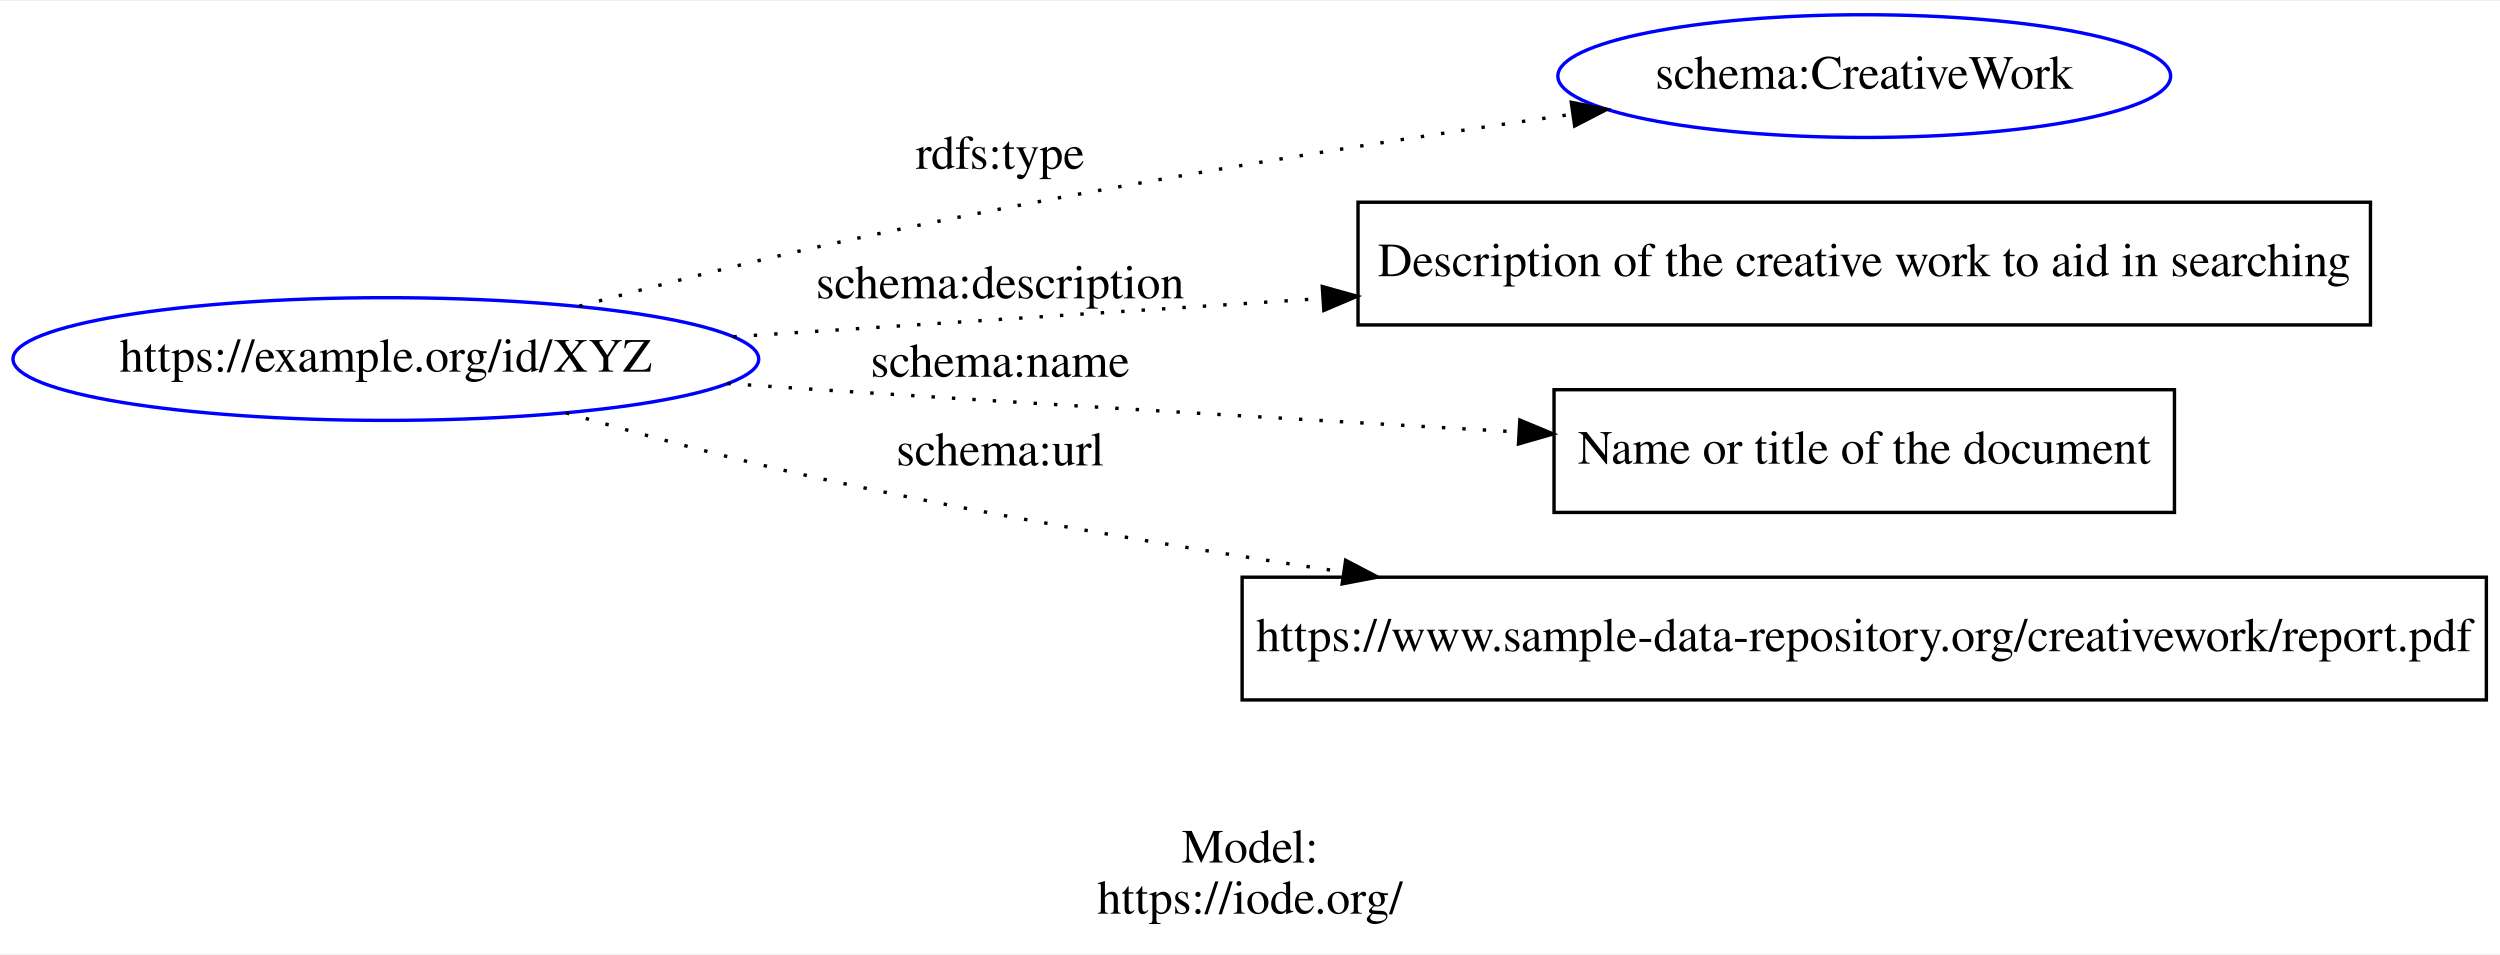
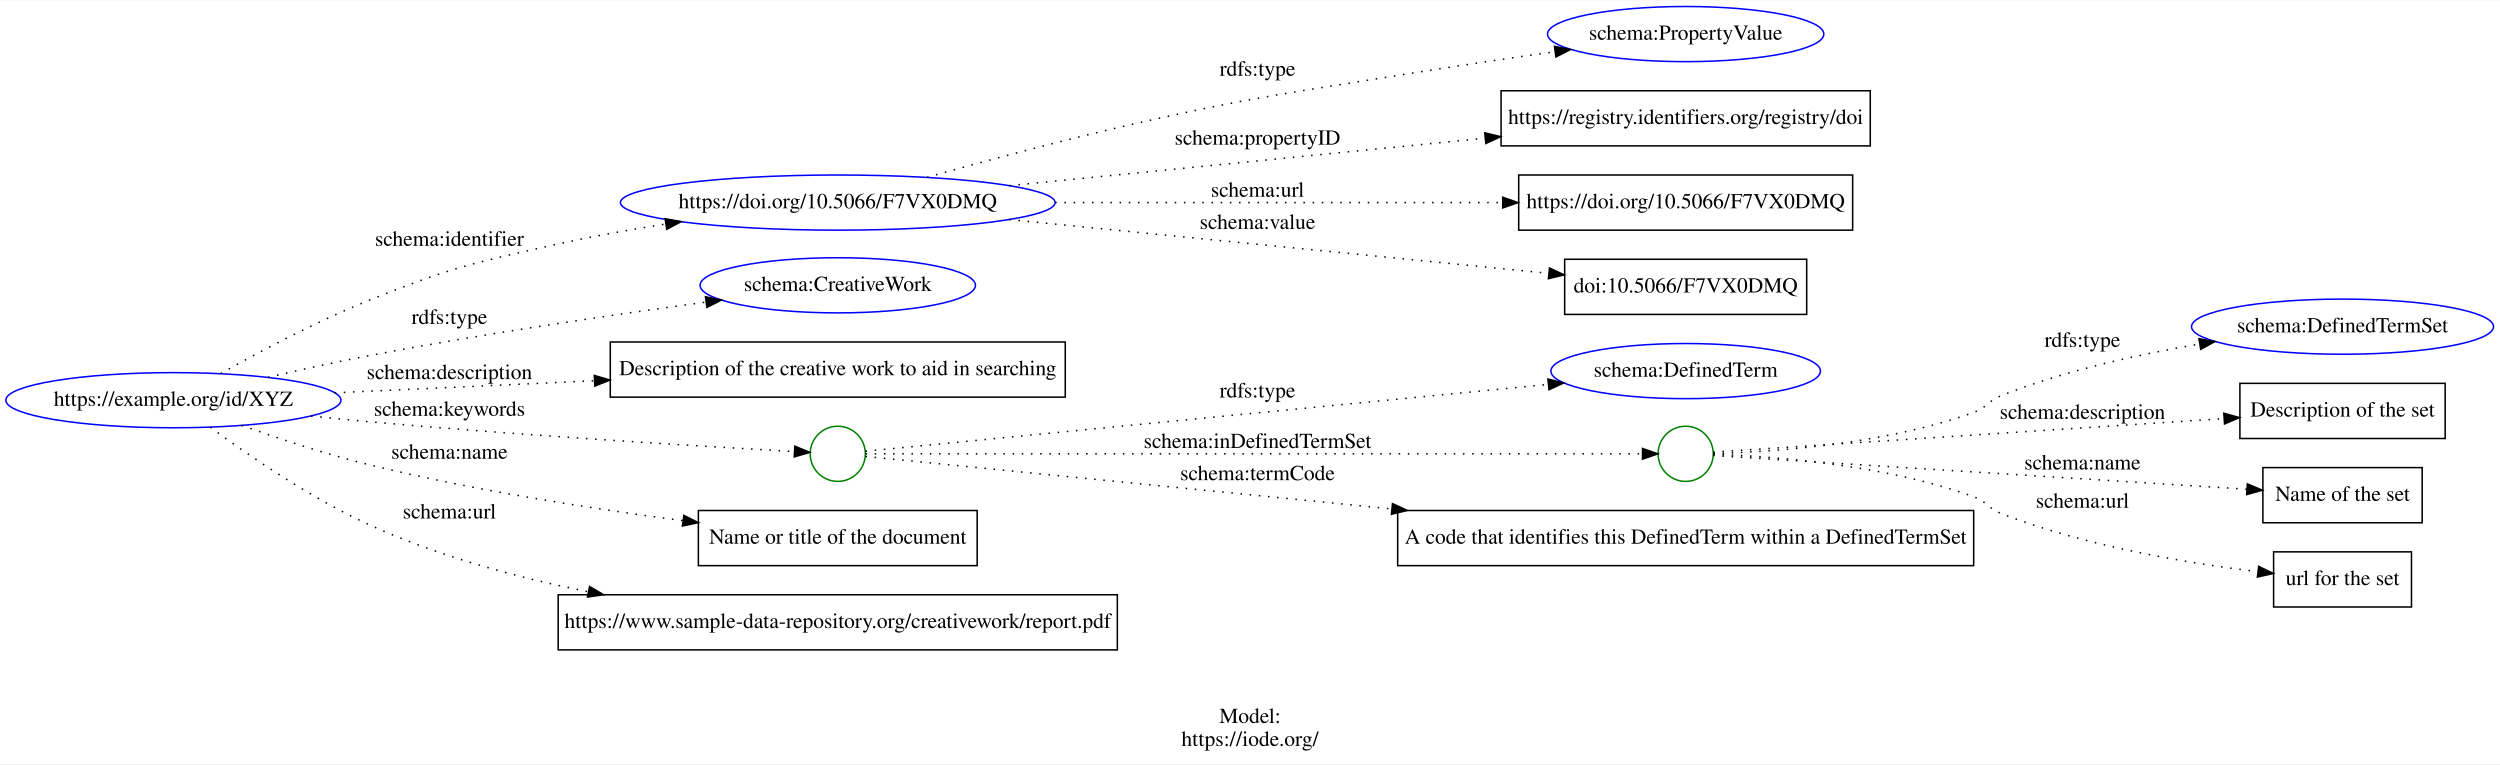
- <svg xmlns="http://www.w3.org/2000/svg" width="733pt" height="280pt" viewBox="0.00 0.00 733.38 279.50">
-   <g id="graph0" class="graph" transform="scale(1 1) rotate(0) translate(4 275.5)">
-     <polygon fill="white" stroke="transparent" points="-4,4 -4,-275.5 729.38,-275.5 729.38,4 -4,4" />
-     <text text-anchor="middle" x="362.69" y="-22.8" font-family="Times,serif" font-size="14.00">Model:</text>
-     <text text-anchor="middle" x="362.69" y="-7.8" font-family="Times,serif" font-size="14.00">https://iode.org/</text>
+ <svg xmlns="http://www.w3.org/2000/svg" width="1632pt" height="499pt" viewBox="0.00 0.00 1631.96 498.50">
+   <g id="graph0" class="graph" transform="scale(1 1) rotate(0) translate(4 494.5)">
+     <polygon fill="white" stroke="transparent" points="-4,4 -4,-494.5 1627.96,-494.5 1627.96,4 -4,4" />
+     <text text-anchor="middle" x="811.98" y="-22.8" font-family="Times,serif" font-size="14.00">Model:</text>
+     <text text-anchor="middle" x="811.98" y="-7.8" font-family="Times,serif" font-size="14.00">https://iode.org/</text>
    <g id="node1" class="node">
-       <ellipse fill="none" stroke="blue" cx="109.19" cy="-170.5" rx="109.38" ry="18" />
-       <text text-anchor="middle" x="109.19" y="-166.8" font-family="Times,serif" font-size="14.00">https://example.org/id/XYZ</text>
+       <ellipse fill="none" stroke="blue" cx="542.88" cy="-362.5" rx="141.88" ry="18" />
+       <text text-anchor="middle" x="542.88" y="-358.8" font-family="Times,serif" font-size="14.00">https://doi.org/10.5066/F7VX0DMQ</text>
    </g>
    <g id="node2" class="node">
-       <ellipse fill="none" stroke="blue" cx="542.88" cy="-253.5" rx="89.88" ry="18" />
-       <text text-anchor="middle" x="542.88" y="-249.8" font-family="Times,serif" font-size="14.00">schema:CreativeWork</text>
+       <ellipse fill="none" stroke="blue" cx="1096.38" cy="-472.5" rx="90.18" ry="18" />
+       <text text-anchor="middle" x="1096.38" y="-468.8" font-family="Times,serif" font-size="14.00">schema:PropertyValue</text>
    </g>
    <g id="edge1" class="edge">
-       <path fill="none" stroke="black" stroke-dasharray="1,5" d="M165.89,-185.99C187.78,-191.84 213.17,-198.32 236.38,-203.5 310.41,-220.02 395.68,-233.53 457.28,-242.32" />
-       <polygon fill="black" stroke="black" points="456.95,-245.8 467.34,-243.74 457.93,-238.87 456.95,-245.8" />
-       <text text-anchor="middle" x="289.38" y="-226.3" font-family="Times,serif" font-size="14.00">rdfs:type</text>
+       <path fill="none" stroke="black" stroke-dasharray="1,5" d="M601.2,-379.03C640.91,-390.16 695.12,-404.72 743.38,-415.5 816.12,-431.75 834.82,-433.51 908.38,-445.5 941.83,-450.95 978.74,-456.4 1010.87,-460.96" />
+       <polygon fill="black" stroke="black" points="1010.73,-464.48 1021.12,-462.41 1011.71,-457.55 1010.73,-464.48" />
+       <text text-anchor="middle" x="816.88" y="-445.3" font-family="Times,serif" font-size="14.00">rdfs:type</text>
    </g>
    <g id="node3" class="node">
-       <polygon fill="none" stroke="black" points="394.38,-180.5 394.38,-216.5 691.38,-216.5 691.38,-180.5 394.38,-180.5" />
-       <text text-anchor="middle" x="542.88" y="-194.8" font-family="Times,serif" font-size="14.00">Description of the creative work to aid in searching</text>
+       <polygon fill="none" stroke="black" points="975.88,-399.5 975.88,-435.5 1216.88,-435.5 1216.88,-399.5 975.88,-399.5" />
+       <text text-anchor="middle" x="1096.38" y="-413.8" font-family="Times,serif" font-size="14.00">https://registry.identifiers.org/registry/doi</text>
    </g>
    <g id="edge2" class="edge">
-       <path fill="none" stroke="black" stroke-dasharray="1,5" d="M211.13,-177.05C262.49,-180.38 326.1,-184.5 383.78,-188.25" />
-       <polygon fill="black" stroke="black" points="383.9,-191.76 394.1,-188.91 384.35,-184.77 383.9,-191.76" />
-       <text text-anchor="middle" x="289.38" y="-188.3" font-family="Times,serif" font-size="14.00">schema:description</text>
+       <path fill="none" stroke="black" stroke-dasharray="1,5" d="M654.82,-373.56C744.5,-382.51 870.92,-395.11 965.35,-404.53" />
+       <polygon fill="black" stroke="black" points="965.24,-408.04 975.54,-405.55 965.93,-401.07 965.24,-408.04" />
+       <text text-anchor="middle" x="816.88" y="-400.3" font-family="Times,serif" font-size="14.00">schema:propertyID</text>
    </g>
    <g id="node4" class="node">
+       <polygon fill="none" stroke="black" points="987.38,-344.5 987.38,-380.5 1205.38,-380.5 1205.38,-344.5 987.38,-344.5" />
+       <text text-anchor="middle" x="1096.38" y="-358.8" font-family="Times,serif" font-size="14.00">https://doi.org/10.5066/F7VX0DMQ</text>
+     </g>
+     <g id="edge3" class="edge">
+       <path fill="none" stroke="black" stroke-dasharray="1,5" d="M684.83,-362.5C775.24,-362.5 891.28,-362.5 976.92,-362.5" />
+       <polygon fill="black" stroke="black" points="976.95,-366 986.95,-362.5 976.95,-359 976.95,-366" />
+       <text text-anchor="middle" x="816.88" y="-366.3" font-family="Times,serif" font-size="14.00">schema:url</text>
+     </g>
+     <g id="node5" class="node">
+       <polygon fill="none" stroke="black" points="1017.38,-289.5 1017.38,-325.5 1175.38,-325.5 1175.38,-289.5 1017.38,-289.5" />
+       <text text-anchor="middle" x="1096.38" y="-303.8" font-family="Times,serif" font-size="14.00">doi:10.5066/F7VX0DMQ</text>
+     </g>
+     <g id="edge4" class="edge">
+       <path fill="none" stroke="black" stroke-dasharray="1,5" d="M654.82,-351.44C758.46,-341.1 911.16,-325.87 1006.86,-316.33" />
+       <polygon fill="black" stroke="black" points="1007.49,-319.78 1017.09,-315.31 1006.79,-312.82 1007.49,-319.78" />
+       <text text-anchor="middle" x="816.88" y="-345.3" font-family="Times,serif" font-size="14.00">schema:value</text>
+     </g>
+     <g id="node6" class="node">
+       <ellipse fill="none" stroke="blue" cx="109.19" cy="-233.5" rx="109.38" ry="18" />
+       <text text-anchor="middle" x="109.19" y="-229.8" font-family="Times,serif" font-size="14.00">https://example.org/id/XYZ</text>
+     </g>
+     <g id="edge7" class="edge">
+       <path fill="none" stroke="black" stroke-dasharray="1,5" d="M140.05,-250.89C165.16,-265.02 202.32,-284.78 236.38,-298.5 289.73,-319.98 304.24,-323.01 360.38,-335.5 382.97,-340.52 407.34,-344.87 430.68,-348.52" />
+       <polygon fill="black" stroke="black" points="430.19,-351.98 440.61,-350.04 431.25,-345.06 430.19,-351.98" />
+       <text text-anchor="middle" x="289.38" y="-334.3" font-family="Times,serif" font-size="14.00">schema:identifier</text>
+     </g>
+     <g id="node7" class="node">
+       <ellipse fill="none" stroke="blue" cx="542.88" cy="-308.5" rx="89.88" ry="18" />
+       <text text-anchor="middle" x="542.88" y="-304.8" font-family="Times,serif" font-size="14.00">schema:CreativeWork</text>
+     </g>
+     <g id="edge5" class="edge">
+       <path fill="none" stroke="black" stroke-dasharray="1,5" d="M170.97,-248.42C191.66,-253.25 214.96,-258.4 236.38,-262.5 310.49,-276.67 395.39,-289.16 456.86,-297.53" />
+       <polygon fill="black" stroke="black" points="456.52,-301.02 466.9,-298.89 457.46,-294.08 456.52,-301.02" />
+       <text text-anchor="middle" x="289.38" y="-283.3" font-family="Times,serif" font-size="14.00">rdfs:type</text>
+     </g>
+     <g id="node8" class="node">
+       <polygon fill="none" stroke="black" points="394.38,-235.5 394.38,-271.5 691.38,-271.5 691.38,-235.5 394.38,-235.5" />
+       <text text-anchor="middle" x="542.88" y="-249.8" font-family="Times,serif" font-size="14.00">Description of the creative work to aid in searching</text>
+     </g>
+     <g id="edge6" class="edge">
+       <path fill="none" stroke="black" stroke-dasharray="1,5" d="M214.42,-238.33C265.26,-240.68 327.5,-243.57 384.01,-246.19" />
+       <polygon fill="black" stroke="black" points="383.97,-249.69 394.12,-246.65 384.3,-242.7 383.97,-249.69" />
+       <text text-anchor="middle" x="289.38" y="-247.3" font-family="Times,serif" font-size="14.00">schema:description</text>
+     </g>
+     <g id="node9" class="node">
+       <ellipse fill="none" stroke="green" cx="542.88" cy="-198.5" rx="18" ry="18" />
+     </g>
+     <g id="edge8" class="edge">
+       <path fill="none" stroke="black" stroke-dasharray="1,5" d="M199.08,-223.17C211.59,-221.85 224.31,-220.58 236.38,-219.5 338.92,-210.29 461.15,-203 514.6,-199.99" />
+       <polygon fill="black" stroke="black" points="514.85,-203.48 524.63,-199.43 514.46,-196.49 514.85,-203.48" />
+       <text text-anchor="middle" x="289.38" y="-223.3" font-family="Times,serif" font-size="14.00">schema:keywords</text>
+     </g>
+     <g id="node10" class="node">
      <polygon fill="none" stroke="black" points="451.88,-125.5 451.88,-161.5 633.88,-161.5 633.88,-125.5 451.88,-125.5" />
      <text text-anchor="middle" x="542.88" y="-139.8" font-family="Times,serif" font-size="14.00">Name or title of the document</text>
    </g>
-     <g id="edge3" class="edge">
-       <path fill="none" stroke="black" stroke-dasharray="1,5" d="M209.38,-163.31C218.51,-162.68 227.61,-162.07 236.38,-161.5 304.79,-157.05 381.85,-152.51 441.47,-149.1" />
-       <polygon fill="black" stroke="black" points="441.85,-152.59 451.63,-148.52 441.45,-145.6 441.85,-152.59" />
-       <text text-anchor="middle" x="289.38" y="-165.3" font-family="Times,serif" font-size="14.00">schema:name</text>
+     <g id="edge9" class="edge">
+       <path fill="none" stroke="black" stroke-dasharray="1,5" d="M153.77,-217.06C177.85,-208.47 208.46,-198.35 236.38,-191.5 304.03,-174.9 381.58,-162.8 441.62,-154.9" />
+       <polygon fill="black" stroke="black" points="442.39,-158.33 451.86,-153.57 441.49,-151.38 442.39,-158.33" />
+       <text text-anchor="middle" x="289.38" y="-195.3" font-family="Times,serif" font-size="14.00">schema:name</text>
    </g>
-     <g id="node5" class="node">
+     <g id="node11" class="node">
      <polygon fill="none" stroke="black" points="360.38,-70.5 360.38,-106.5 725.38,-106.5 725.38,-70.5 360.38,-70.5" />
      <text text-anchor="middle" x="542.88" y="-84.8" font-family="Times,serif" font-size="14.00">https://www.sample-data-repository.org/creativework/report.pdf</text>
    </g>
-     <g id="edge4" class="edge">
-       <path fill="none" stroke="black" stroke-dasharray="1,5" d="M162.05,-154.72C184.73,-148.19 211.73,-140.89 236.38,-135.5 286.04,-124.64 340.77,-115.39 390.03,-108.03" />
-       <polygon fill="black" stroke="black" points="390.75,-111.46 400.13,-106.54 389.73,-104.54 390.75,-111.46" />
-       <text text-anchor="middle" x="289.38" y="-139.3" font-family="Times,serif" font-size="14.00">schema:url</text>
+     <g id="edge10" class="edge">
+       <path fill="none" stroke="black" stroke-dasharray="1,5" d="M133.23,-215.87C157.7,-197.86 198.05,-170.09 236.38,-152.5 280.98,-132.03 332.25,-118.03 379.9,-108.49" />
+       <polygon fill="black" stroke="black" points="380.86,-111.87 390.01,-106.52 379.52,-105 380.86,-111.87" />
+       <text text-anchor="middle" x="289.38" y="-156.3" font-family="Times,serif" font-size="14.00">schema:url</text>
+     </g>
+     <g id="node12" class="node">
+       <ellipse fill="none" stroke="blue" cx="1096.38" cy="-252.5" rx="87.99" ry="18" />
+       <text text-anchor="middle" x="1096.38" y="-248.8" font-family="Times,serif" font-size="14.00">schema:DefinedTerm</text>
+     </g>
+     <g id="edge11" class="edge">
+       <path fill="none" stroke="black" stroke-dasharray="1,5" d="M560.99,-200.18C627.62,-206.7 872.62,-230.69 1006.53,-243.8" />
+       <polygon fill="black" stroke="black" points="1006.47,-247.31 1016.77,-244.8 1007.16,-240.34 1006.47,-247.31" />
+       <text text-anchor="middle" x="816.88" y="-235.3" font-family="Times,serif" font-size="14.00">rdfs:type</text>
+     </g>
+     <g id="node13" class="node">
+       <ellipse fill="none" stroke="green" cx="1096.38" cy="-198.5" rx="18" ry="18" />
+     </g>
+     <g id="edge12" class="edge">
+       <path fill="none" stroke="black" stroke-dasharray="1,5" d="M560.99,-198.5C640.03,-198.5 970.13,-198.5 1067.95,-198.5" />
+       <polygon fill="black" stroke="black" points="1068.2,-202 1078.2,-198.5 1068.2,-195 1068.2,-202" />
+       <text text-anchor="middle" x="816.88" y="-202.3" font-family="Times,serif" font-size="14.00">schema:inDefinedTermSet</text>
+     </g>
+     <g id="node14" class="node">
+       <polygon fill="none" stroke="black" points="908.38,-125.5 908.38,-161.5 1284.38,-161.5 1284.38,-125.5 908.38,-125.5" />
+       <text text-anchor="middle" x="1096.38" y="-139.8" font-family="Times,serif" font-size="14.00">A code that identifies this DefinedTerm within a DefinedTermSet</text>
+     </g>
+     <g id="edge13" class="edge">
+       <path fill="none" stroke="black" stroke-dasharray="1,5" d="M560.99,-196.79C612.86,-191.62 772.87,-175.66 904.39,-162.55" />
+       <polygon fill="black" stroke="black" points="905,-166 914.61,-161.53 904.31,-159.04 905,-166" />
+       <text text-anchor="middle" x="816.88" y="-181.3" font-family="Times,serif" font-size="14.00">schema:termCode</text>
+     </g>
+     <g id="node15" class="node">
+       <ellipse fill="none" stroke="blue" cx="1525.17" cy="-281.5" rx="98.58" ry="18" />
+       <text text-anchor="middle" x="1525.17" y="-277.8" font-family="Times,serif" font-size="14.00">schema:DefinedTermSet</text>
+     </g>
+     <g id="edge14" class="edge">
+       <path fill="none" stroke="black" stroke-dasharray="1,5" d="M1114.44,-198.69C1147.99,-199.54 1224.52,-203.92 1284.38,-225.5 1293.2,-228.68 1293.65,-233.07 1302.38,-236.5 1343.51,-252.66 1391.31,-263.31 1431.99,-270.17" />
+       <polygon fill="black" stroke="black" points="1431.46,-273.63 1441.89,-271.79 1432.59,-266.72 1431.46,-273.63" />
+       <text text-anchor="middle" x="1355.38" y="-268.3" font-family="Times,serif" font-size="14.00">rdfs:type</text>
+     </g>
+     <g id="node16" class="node">
+       <polygon fill="none" stroke="black" points="1458.17,-208.5 1458.17,-244.5 1592.17,-244.5 1592.17,-208.5 1458.17,-208.5" />
+       <text text-anchor="middle" x="1525.17" y="-222.8" font-family="Times,serif" font-size="14.00">Description of the set</text>
+     </g>
+     <g id="edge15" class="edge">
+       <path fill="none" stroke="black" stroke-dasharray="1,5" d="M1114.37,-199.61C1169.44,-203.23 1345.31,-214.77 1447.88,-221.49" />
+       <polygon fill="black" stroke="black" points="1447.67,-224.99 1457.88,-222.15 1448.13,-218 1447.67,-224.99" />
+       <text text-anchor="middle" x="1355.38" y="-221.3" font-family="Times,serif" font-size="14.00">schema:description</text>
+     </g>
+     <g id="node17" class="node">
+       <polygon fill="none" stroke="black" points="1473.17,-153.5 1473.17,-189.5 1577.17,-189.5 1577.17,-153.5 1473.17,-153.5" />
+       <text text-anchor="middle" x="1525.17" y="-167.8" font-family="Times,serif" font-size="14.00">Name of the set</text>
+     </g>
+     <g id="edge16" class="edge">
+       <path fill="none" stroke="black" stroke-dasharray="1,5" d="M1114.37,-197.42C1172.17,-193.77 1363.07,-181.69 1462.59,-175.4" />
+       <polygon fill="black" stroke="black" points="1463.05,-178.87 1472.81,-174.75 1462.6,-171.89 1463.05,-178.87" />
+       <text text-anchor="middle" x="1355.38" y="-188.3" font-family="Times,serif" font-size="14.00">schema:name</text>
+     </g>
+     <g id="node18" class="node">
+       <polygon fill="none" stroke="black" points="1480.17,-98.5 1480.17,-134.5 1570.17,-134.5 1570.17,-98.5 1480.17,-98.5" />
+       <text text-anchor="middle" x="1525.17" y="-112.8" font-family="Times,serif" font-size="14.00">url for the set</text>
+     </g>
+     <g id="edge17" class="edge">
+       <path fill="none" stroke="black" stroke-dasharray="1,5" d="M1114.44,-198.2C1148,-197.12 1224.53,-192.25 1284.38,-170.5 1293.19,-167.3 1293.64,-162.89 1302.38,-159.5 1357.29,-138.2 1424.08,-127.1 1469.93,-121.55" />
+       <polygon fill="black" stroke="black" points="1470.43,-125.02 1479.96,-120.39 1469.62,-118.06 1470.43,-125.02" />
+       <text text-anchor="middle" x="1355.38" y="-163.3" font-family="Times,serif" font-size="14.00">schema:url</text>
    </g>
  </g>
</svg>
